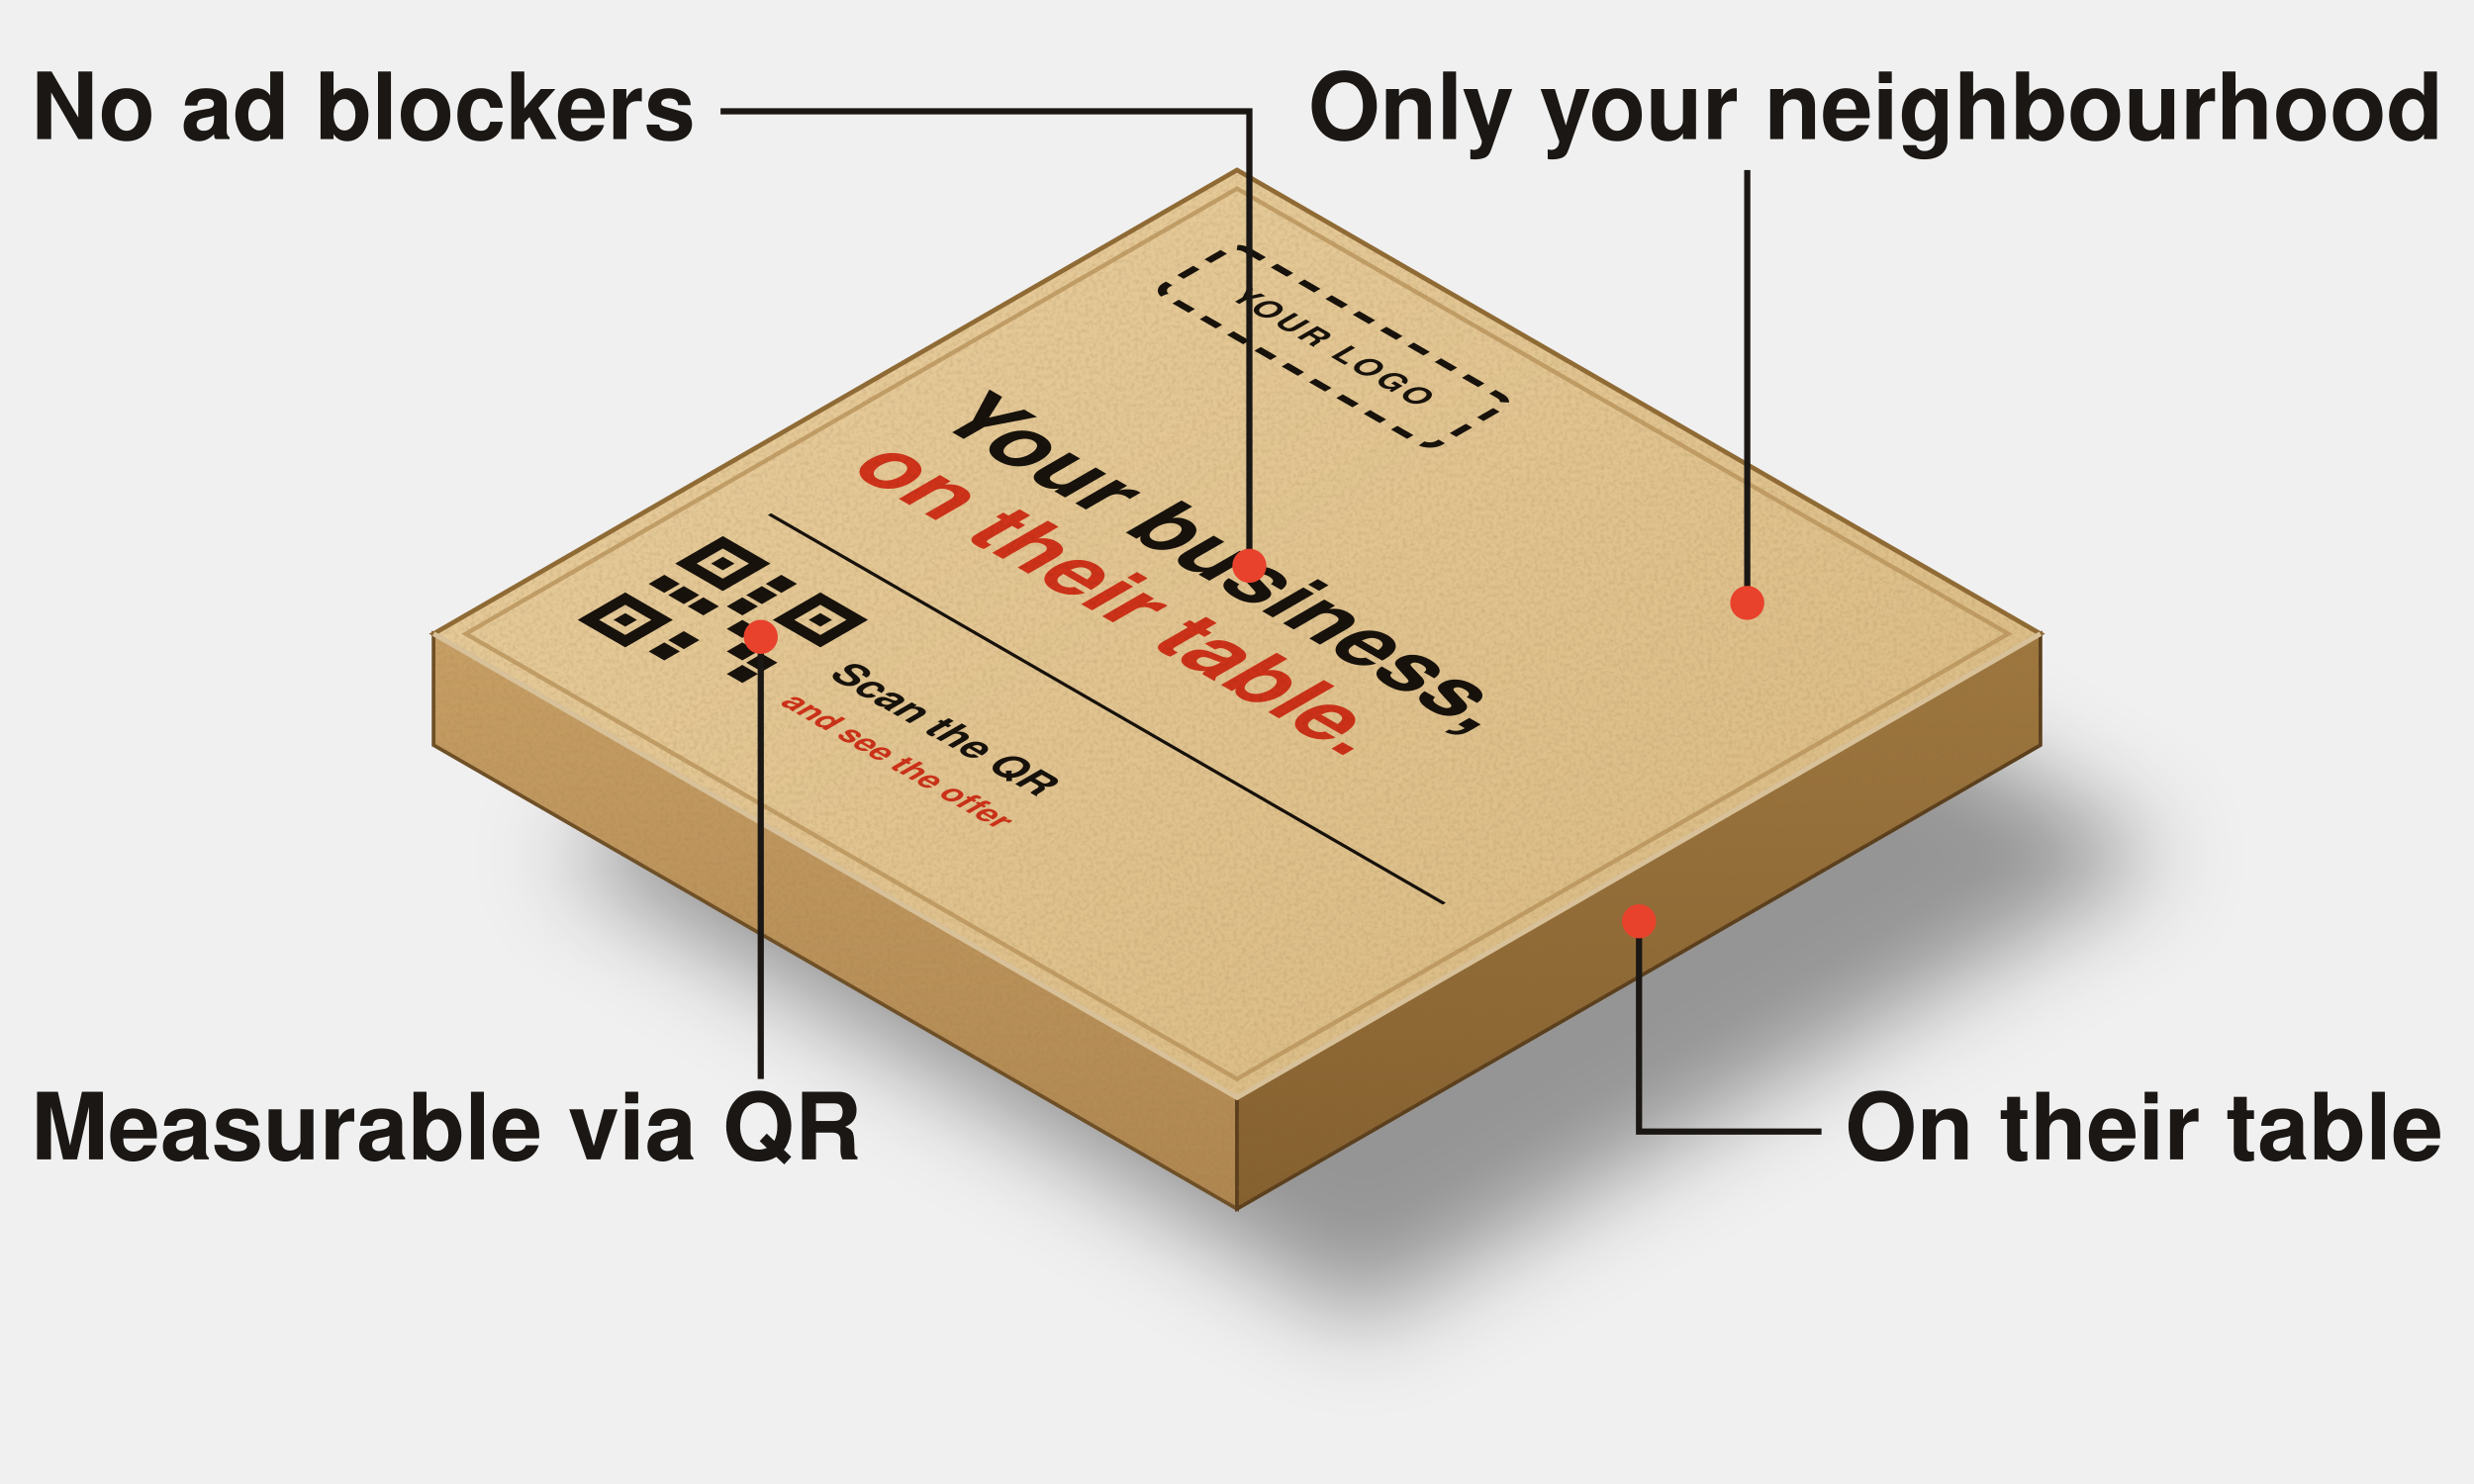
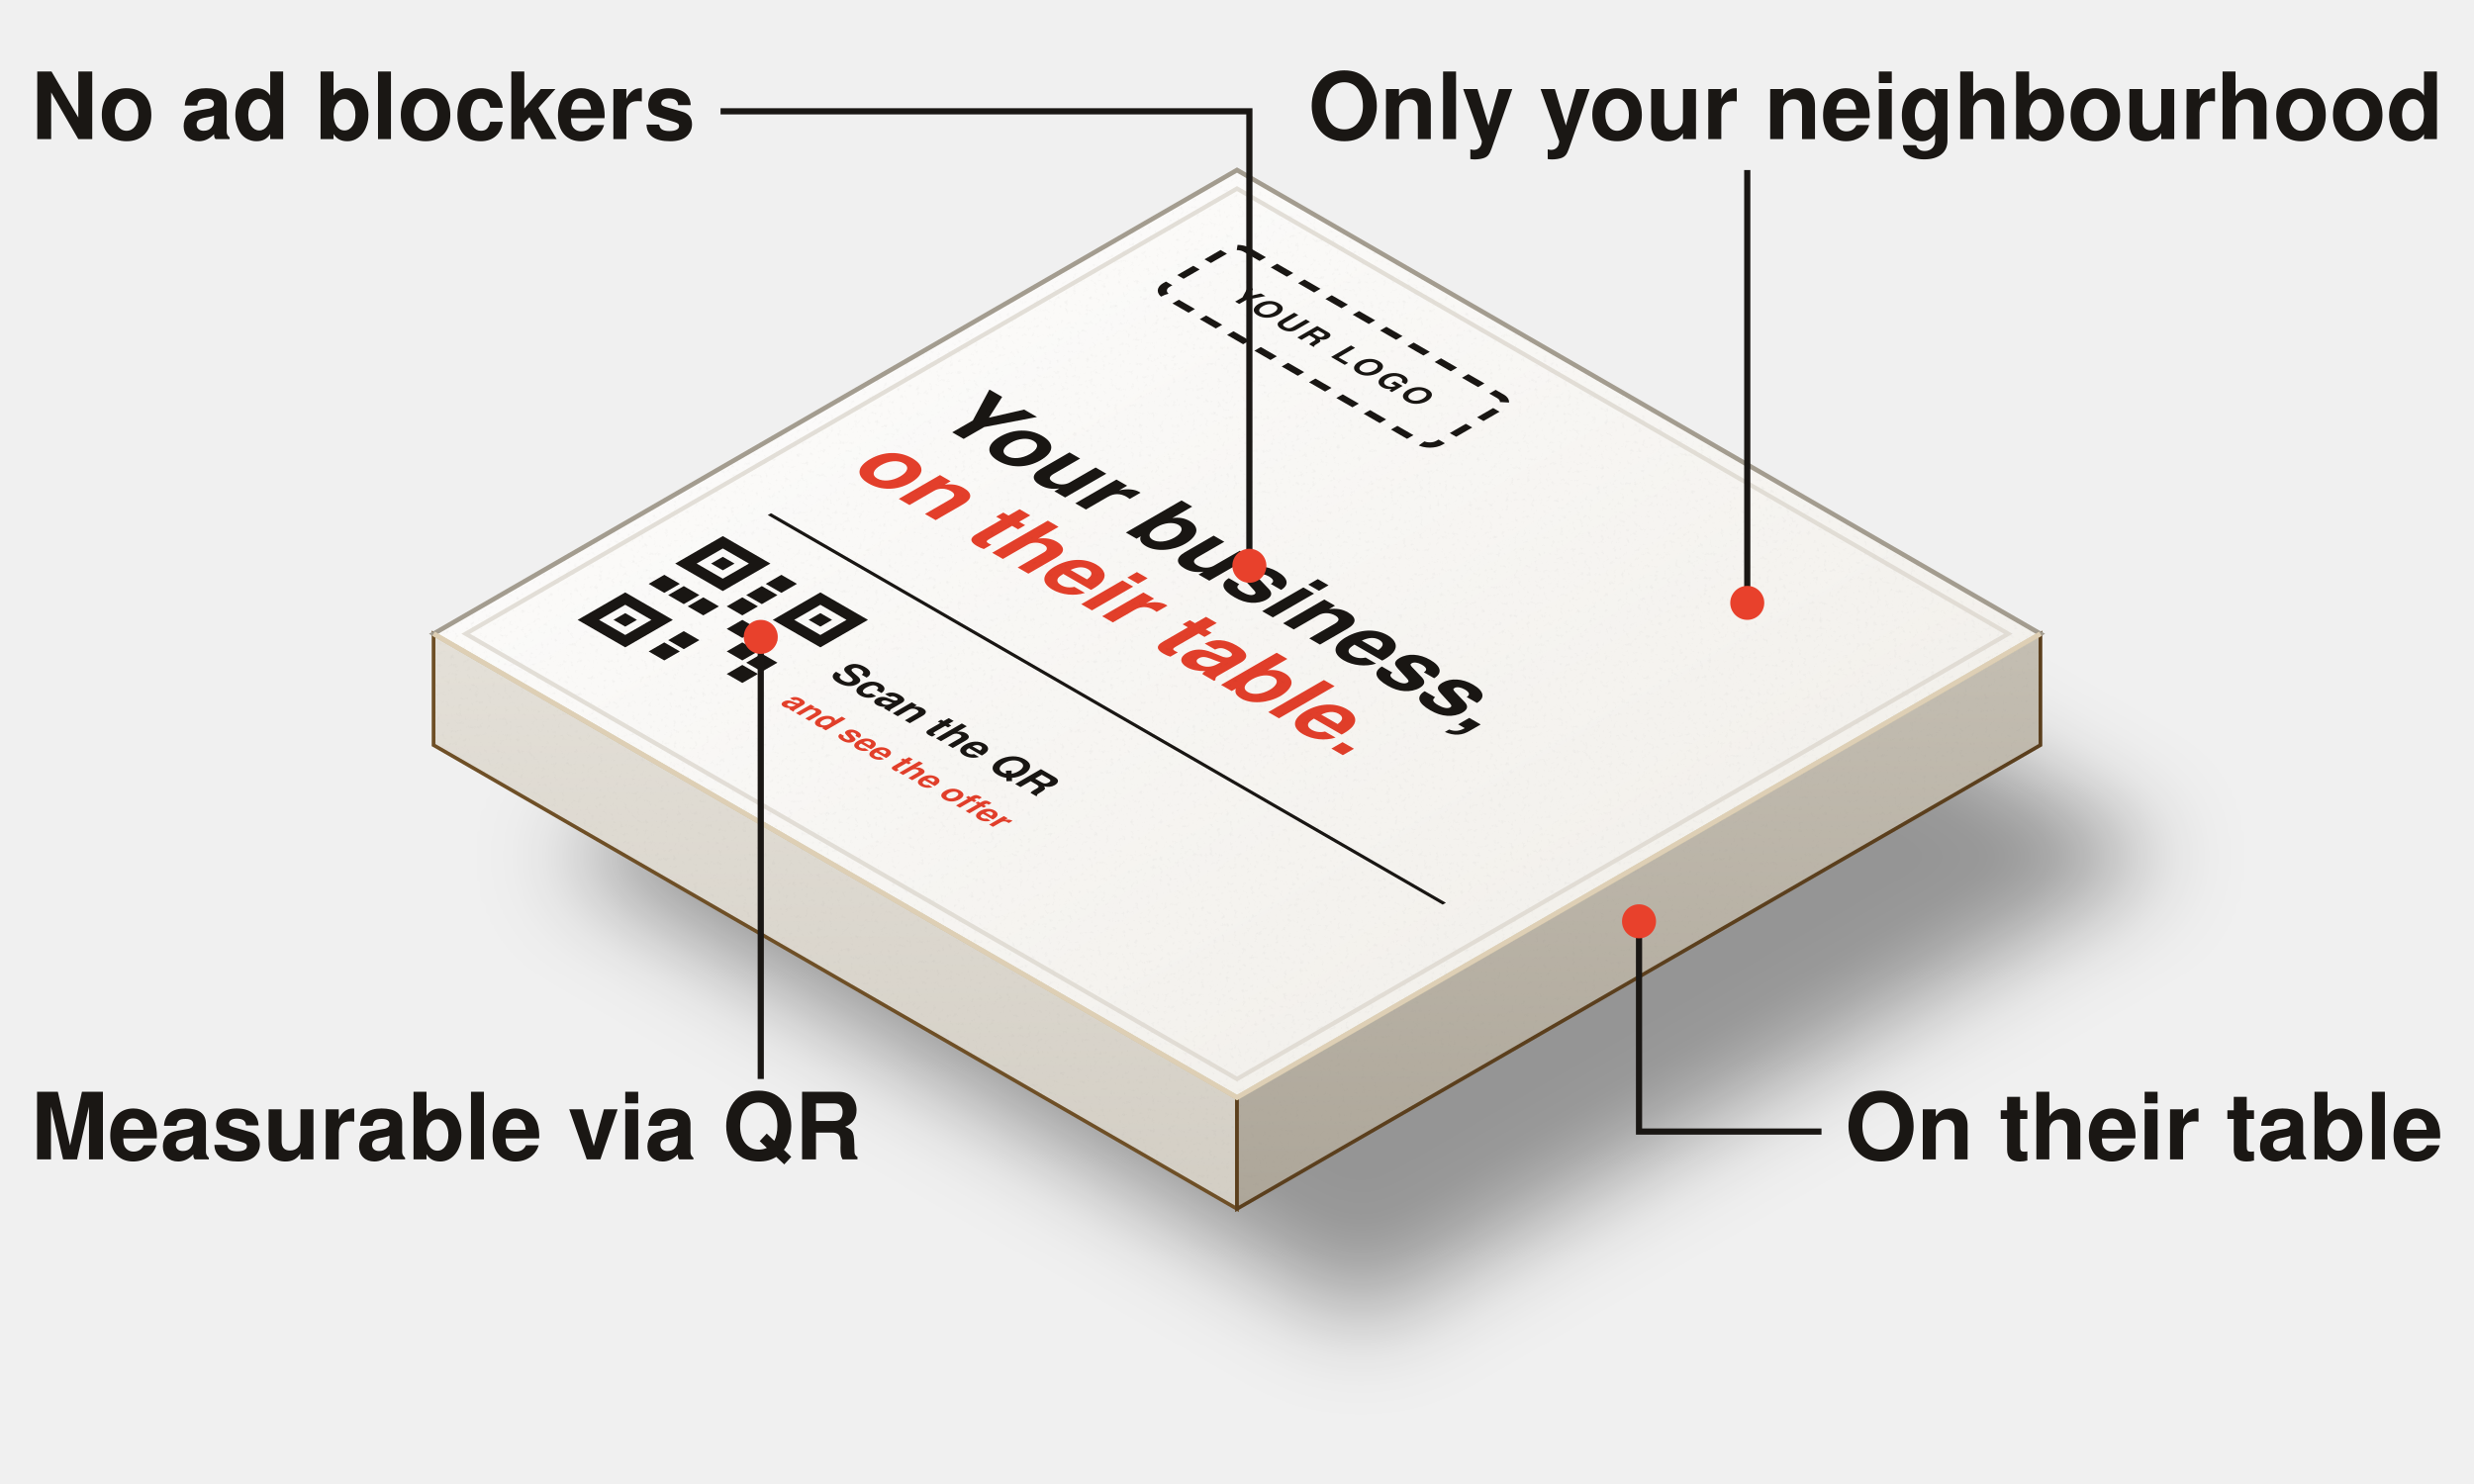
<svg xmlns="http://www.w3.org/2000/svg" viewBox="0 95 800 480" width="800" height="480">
  <defs>
    <filter id="grain" x="0" y="0" width="100%" height="100%">
      <feTurbulence type="fractalNoise" baseFrequency=".75" numOctaves="3" seed="7" result="n" />
-       <feColorMatrix in="n" values="0 0 0 0 .25 0 0 0 0 .15 0 0 0 0 .05 0 0 0 .9 -.35" result="g" />
+       <feColorMatrix in="n" values="0 0 0 0 .2 0 0 0 0 .2 0 0 0 0 .2 0 0 0 .5 -.3" result="g" />
      <feComposite in="g" in2="SourceAlpha" operator="in" />
    </filter>
    <filter id="blur" x="-30%" y="-30%" width="160%" height="160%">
      <feGaussianBlur stdDeviation="16" />
    </filter>
    <filter id="blur2" x="-30%" y="-30%" width="160%" height="160%">
      <feGaussianBlur stdDeviation="6" />
    </filter>
    <linearGradient id="gt" x1="0" y1="0" x2="1" y2="1">
-       <stop offset="0" stop-color="#E9CF9F" />
-       <stop offset="1" stop-color="#D8B880" />
+       <stop offset="0" stop-color="#FFFFFF" />
+       <stop offset="1" stop-color="#EFECE6" />
    </linearGradient>
    <linearGradient id="gl" x1="0" y1="0" x2="0" y2="1">
-       <stop offset="0" stop-color="#C79F65" />
-       <stop offset="1" stop-color="#AF8650" />
+       <stop offset="0" stop-color="#E4E0D8" />
+       <stop offset="1" stop-color="#D3CEC4" />
    </linearGradient>
    <linearGradient id="gr" x1="0" y1="0" x2="0" y2="1">
-       <stop offset="0" stop-color="#9E773F" />
-       <stop offset="1" stop-color="#85602F" />
+       <stop offset="0" stop-color="#C4BEB2" />
+       <stop offset="1" stop-color="#ADA699" />
    </linearGradient>
    <radialGradient id="bgA" cx=".5" cy=".45" r=".75">
      <stop offset="0" stop-color="#F4EFE6" />
      <stop offset="1" stop-color="#D9D1C3" />
    </radialGradient>
    <radialGradient id="bgB" cx=".5" cy=".45" r=".8">
      <stop offset="0" stop-color="#4a443d" />
      <stop offset="1" stop-color="#1d1a17" />
    </radialGradient>
    <linearGradient id="wood" x1="0" y1="0" x2="1" y2="0">
      <stop offset="0" stop-color="#3b2f25" />
      <stop offset=".5" stop-color="#4a3a2c" />
      <stop offset="1" stop-color="#352a21" />
    </linearGradient>
  </defs>
  <polygon points="440.0,222.0 699.8,372.0 440.0,522.0 180.2,372.0" fill="#000" opacity=".38" filter="url(#blur)" />
  <polygon points="140.2,300.0 400.0,450.0 400.0,486.0 140.2,336.0" fill="url(#gl)" stroke="#6e4f26" stroke-width="1.2" />
  <polygon points="140.2,300.0 400.0,450.0 400.0,486.0 140.2,336.0" filter="url(#grain)" opacity=".35" />
  <polygon points="400.0,450.0 659.8,300.0 659.8,336.0 400.0,486.0" fill="url(#gr)" stroke="#5b3f1d" stroke-width="1.2" />
  <polygon points="400.0,450.0 659.8,300.0 659.8,336.0 400.0,486.0" filter="url(#grain)" opacity=".35" />
-   <polygon points="400.0,150.0 659.8,300.0 400.0,450.0 140.2,300.0" fill="url(#gt)" stroke="#8f6a34" stroke-width="1.5" />
+   <polygon points="400.0,150.0 659.8,300.0 400.0,450.0 140.2,300.0" fill="url(#gt)" stroke="#A39C8F" stroke-width="1.5" />
  <polygon points="400.0,150.0 659.8,300.0 400.0,450.0 140.2,300.0" filter="url(#grain)" opacity=".4" />
-   <polygon points="400.0,156.0 649.4,300.0 400.0,444.0 150.6,300.0" fill="none" stroke="#B8925A" stroke-width="1.4" opacity=".8" />
+   <polygon points="400.0,156.0 649.4,300.0 400.0,444.0 150.6,300.0" fill="none" stroke="#DCD7CE" stroke-width="1.4" opacity=".8" />
  <g transform="matrix(0.866 0.5 -0.866 0.5 400 150)" style="mix-blend-mode:multiply">
    <rect x="24.0" y="24.0" width="102" height="30.0" rx="3.6" fill="none" stroke="#1A1714" stroke-width="2.4" stroke-dasharray="6.0 4.2" />
    <text x="75.0" y="42.9" text-anchor="middle" font-family="Helvetica,Arial,sans-serif" font-weight="700" font-size="10.2" letter-spacing="1.2" fill="#1A1714">YOUR LOGO</text>
    <text x="24.0" y="138.0" font-family="Helvetica,Arial,sans-serif" font-weight="800" font-size="28.5" fill="#1A1714">Your business,</text>
    <text x="24.0" y="169.5" font-family="Helvetica,Arial,sans-serif" font-weight="800" font-size="28.5" fill="#E8412C">on their table.</text>
    <rect x="24.0" y="198.0" width="252.0" height="1.2" fill="#1A1714" />
    <rect x="24.0" y="216.0" width="51" height="51" fill="#fff" />
    <rect x="24.4" y="216.4" width="13.771" height="13.771" fill="none" stroke="#1A1714" stroke-width="4.007" />
    <rect x="29.1" y="221.1" width="4.371" height="4.371" fill="#1A1714" />
    <rect x="60.829" y="216.4" width="13.771" height="13.771" fill="none" stroke="#1A1714" stroke-width="4.007" />
    <rect x="65.529" y="221.1" width="4.371" height="4.371" fill="#1A1714" />
    <rect x="24.4" y="252.829" width="13.771" height="13.771" fill="none" stroke="#1A1714" stroke-width="4.007" />
    <rect x="29.1" y="257.529" width="4.371" height="4.371" fill="#1A1714" />
    <rect x="24.0" y="237.857" width="5.829" height="5.829" fill="#1A1714" />
    <rect x="31.286" y="237.857" width="5.829" height="5.829" fill="#1A1714" />
    <rect x="38.571" y="237.857" width="5.829" height="5.829" fill="#1A1714" />
    <rect x="45.857" y="216.0" width="5.829" height="5.829" fill="#1A1714" />
    <rect x="45.857" y="223.286" width="5.829" height="5.829" fill="#1A1714" />
    <rect x="45.857" y="230.571" width="5.829" height="5.829" fill="#1A1714" />
    <rect x="45.857" y="252.429" width="5.829" height="5.829" fill="#1A1714" />
    <rect x="45.857" y="259.714" width="5.829" height="5.829" fill="#1A1714" />
    <rect x="53.143" y="237.857" width="5.829" height="5.829" fill="#1A1714" />
    <rect x="60.429" y="237.857" width="5.829" height="5.829" fill="#1A1714" />
    <rect x="60.429" y="245.143" width="5.829" height="5.829" fill="#1A1714" />
    <rect x="67.714" y="245.143" width="5.829" height="5.829" fill="#1A1714" />
    <rect x="67.714" y="252.429" width="5.829" height="5.829" fill="#1A1714" />
    <text x="87.0" y="240.0" font-family="Helvetica,Arial,sans-serif" font-weight="800" font-size="13.2" fill="#1A1714">Scan the QR</text>
    <text x="87.0" y="258.0" font-family="Helvetica,Arial,sans-serif" font-weight="600" font-size="10.2" fill="#E8412C">and see the offer</text>
  </g>
  <path d="M140.2 300.0L400 450.0L659.8 300.0" fill="none" stroke="#F6E6C4" stroke-width="1.6" opacity=".7" />
  <path d="M233 131H404V278" fill="none" stroke="#1A1714" stroke-width="2" />
  <circle cx="404" cy="278" r="5.5" fill="#E8412C" />
  <text x="10" y="140" text-anchor="start" font-family="Helvetica,Arial,sans-serif" font-size="30" font-weight="700" fill="#1A1714">No ad blockers</text>
  <path d="M565 150V290" fill="none" stroke="#1A1714" stroke-width="2" />
  <circle cx="565" cy="290" r="5.5" fill="#E8412C" />
  <text x="790" y="140" text-anchor="end" font-family="Helvetica,Arial,sans-serif" font-size="30" font-weight="700" fill="#1A1714">Only your neighbourhood</text>
  <path d="M246 444V301" fill="none" stroke="#1A1714" stroke-width="2" />
  <circle cx="246" cy="301" r="5.5" fill="#E8412C" />
  <text x="10" y="470" text-anchor="start" font-family="Helvetica,Arial,sans-serif" font-size="30" font-weight="700" fill="#1A1714">Measurable via QR</text>
  <path d="M589 461H530V393" fill="none" stroke="#1A1714" stroke-width="2" />
  <circle cx="530" cy="393" r="5.5" fill="#E8412C" />
  <text x="790" y="470" text-anchor="end" font-family="Helvetica,Arial,sans-serif" font-size="30" font-weight="700" fill="#1A1714">On their table</text>
</svg>
